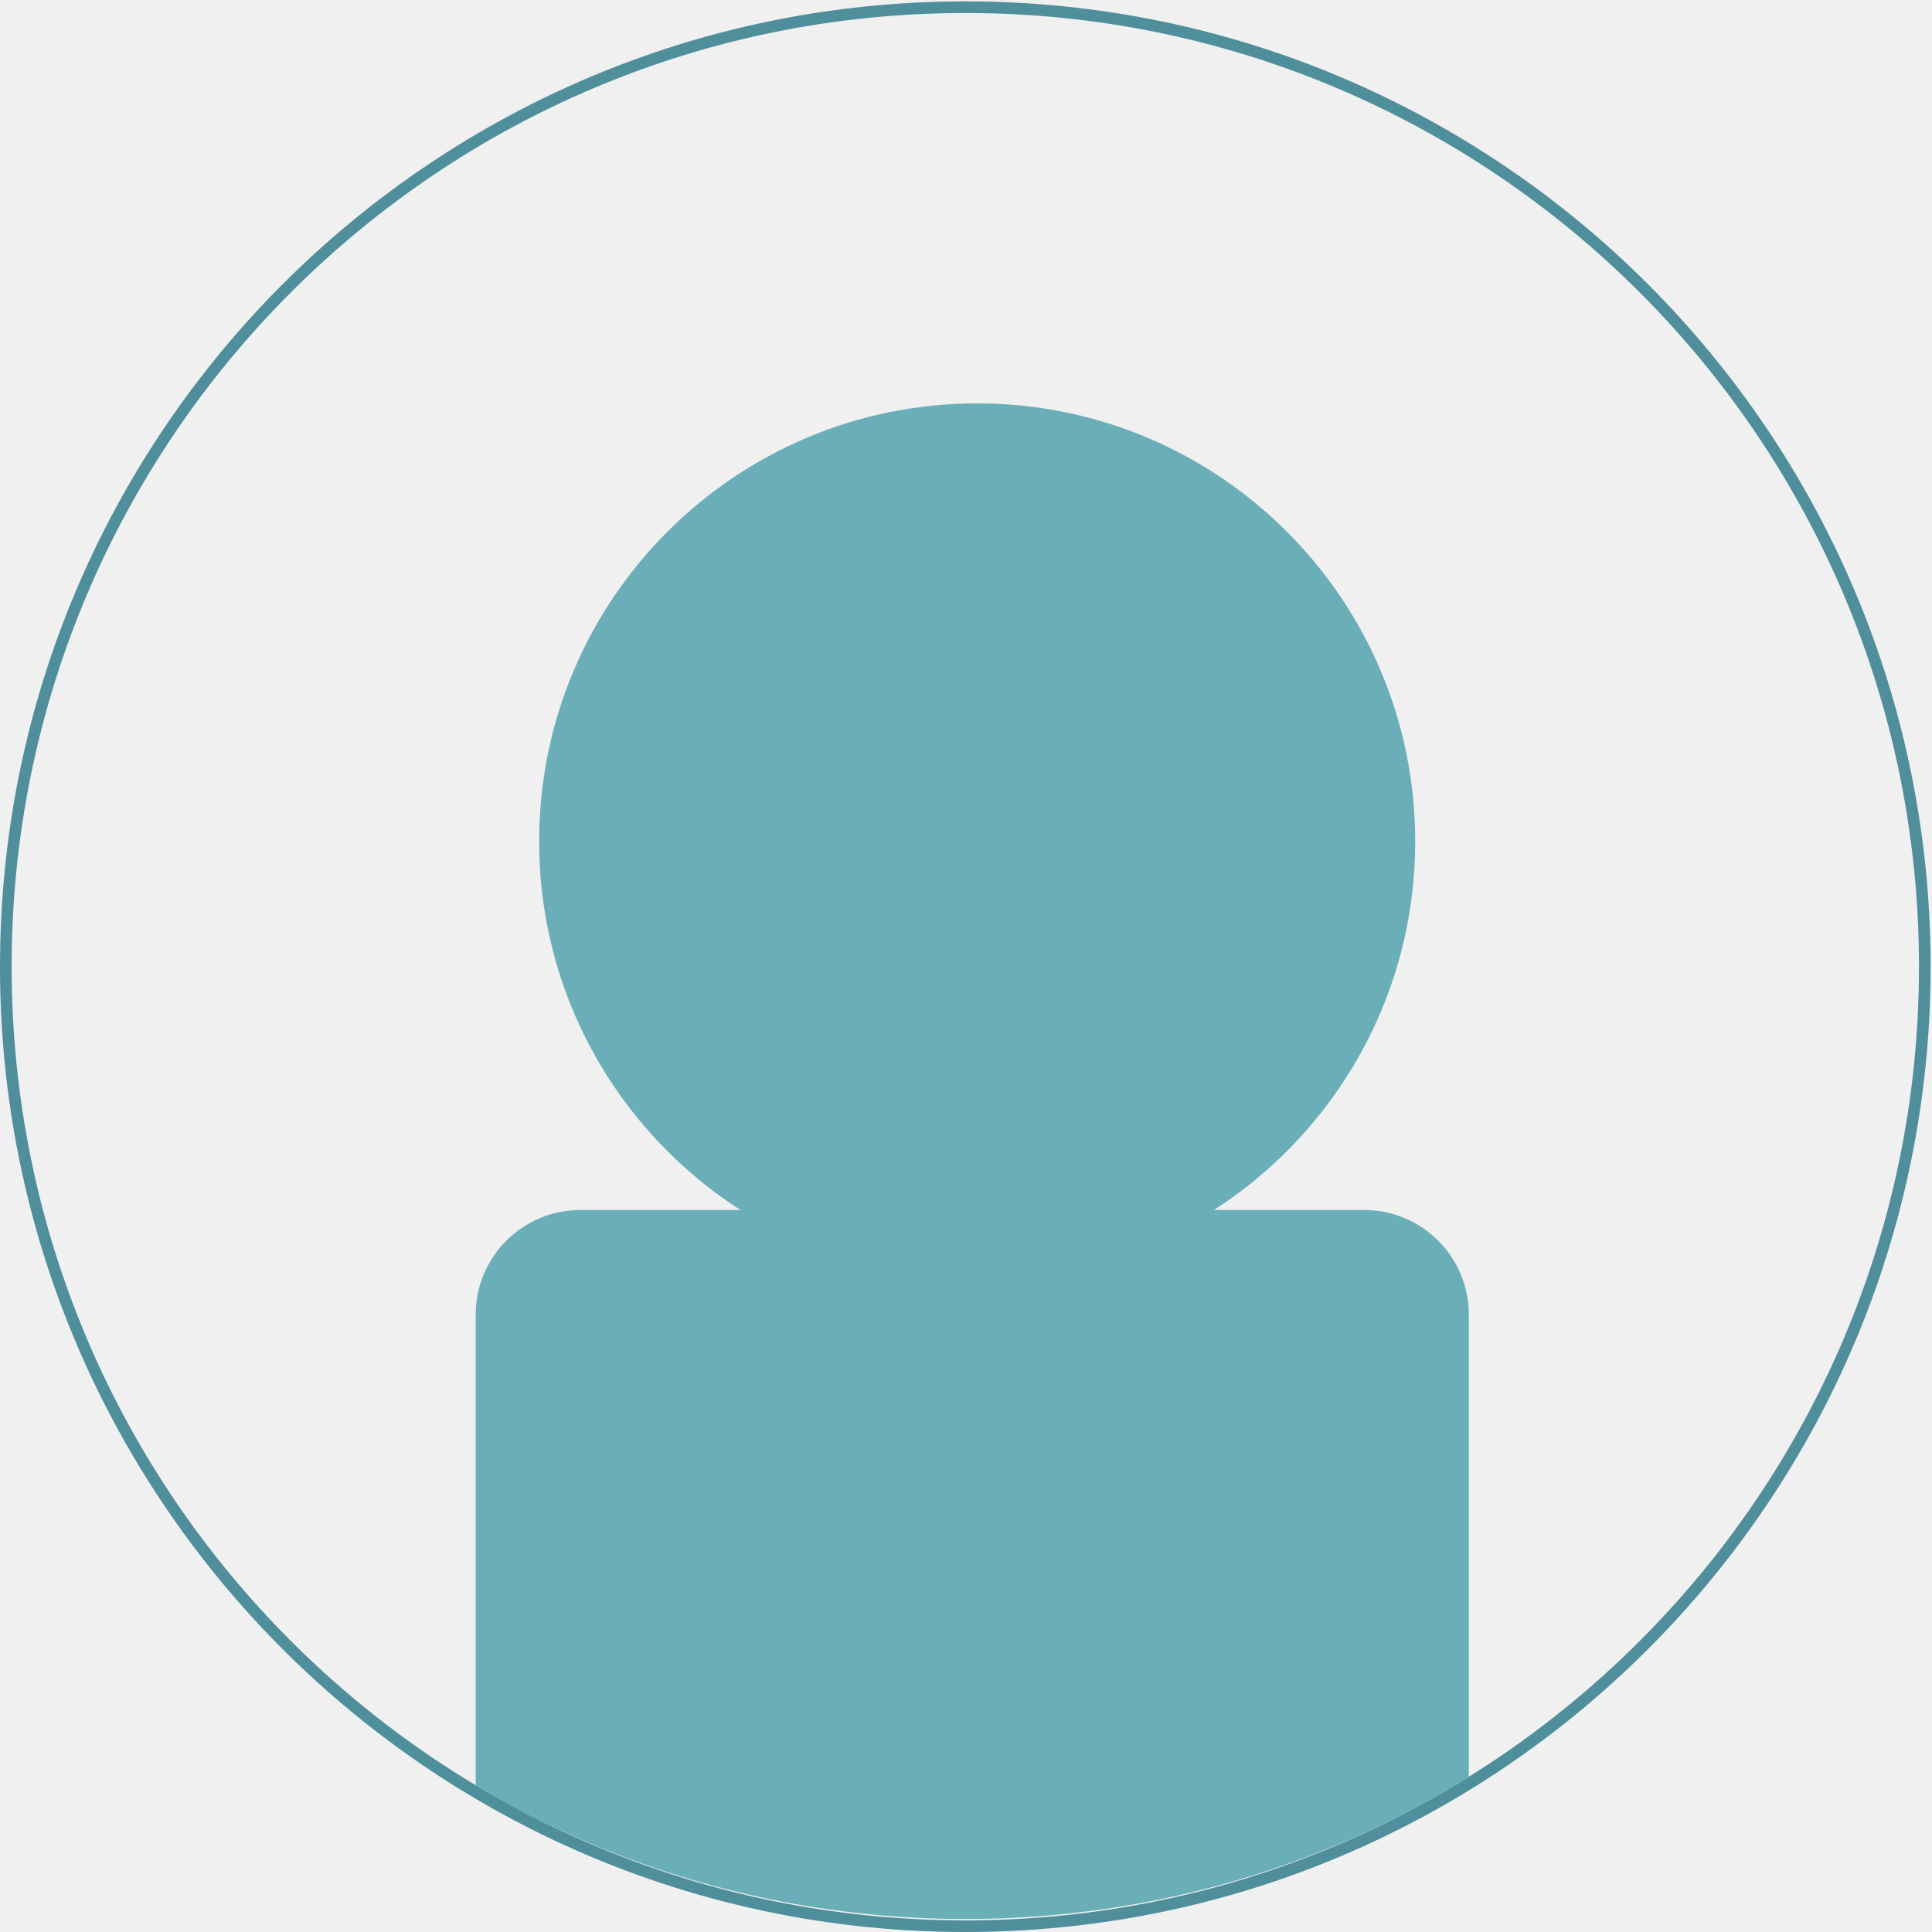
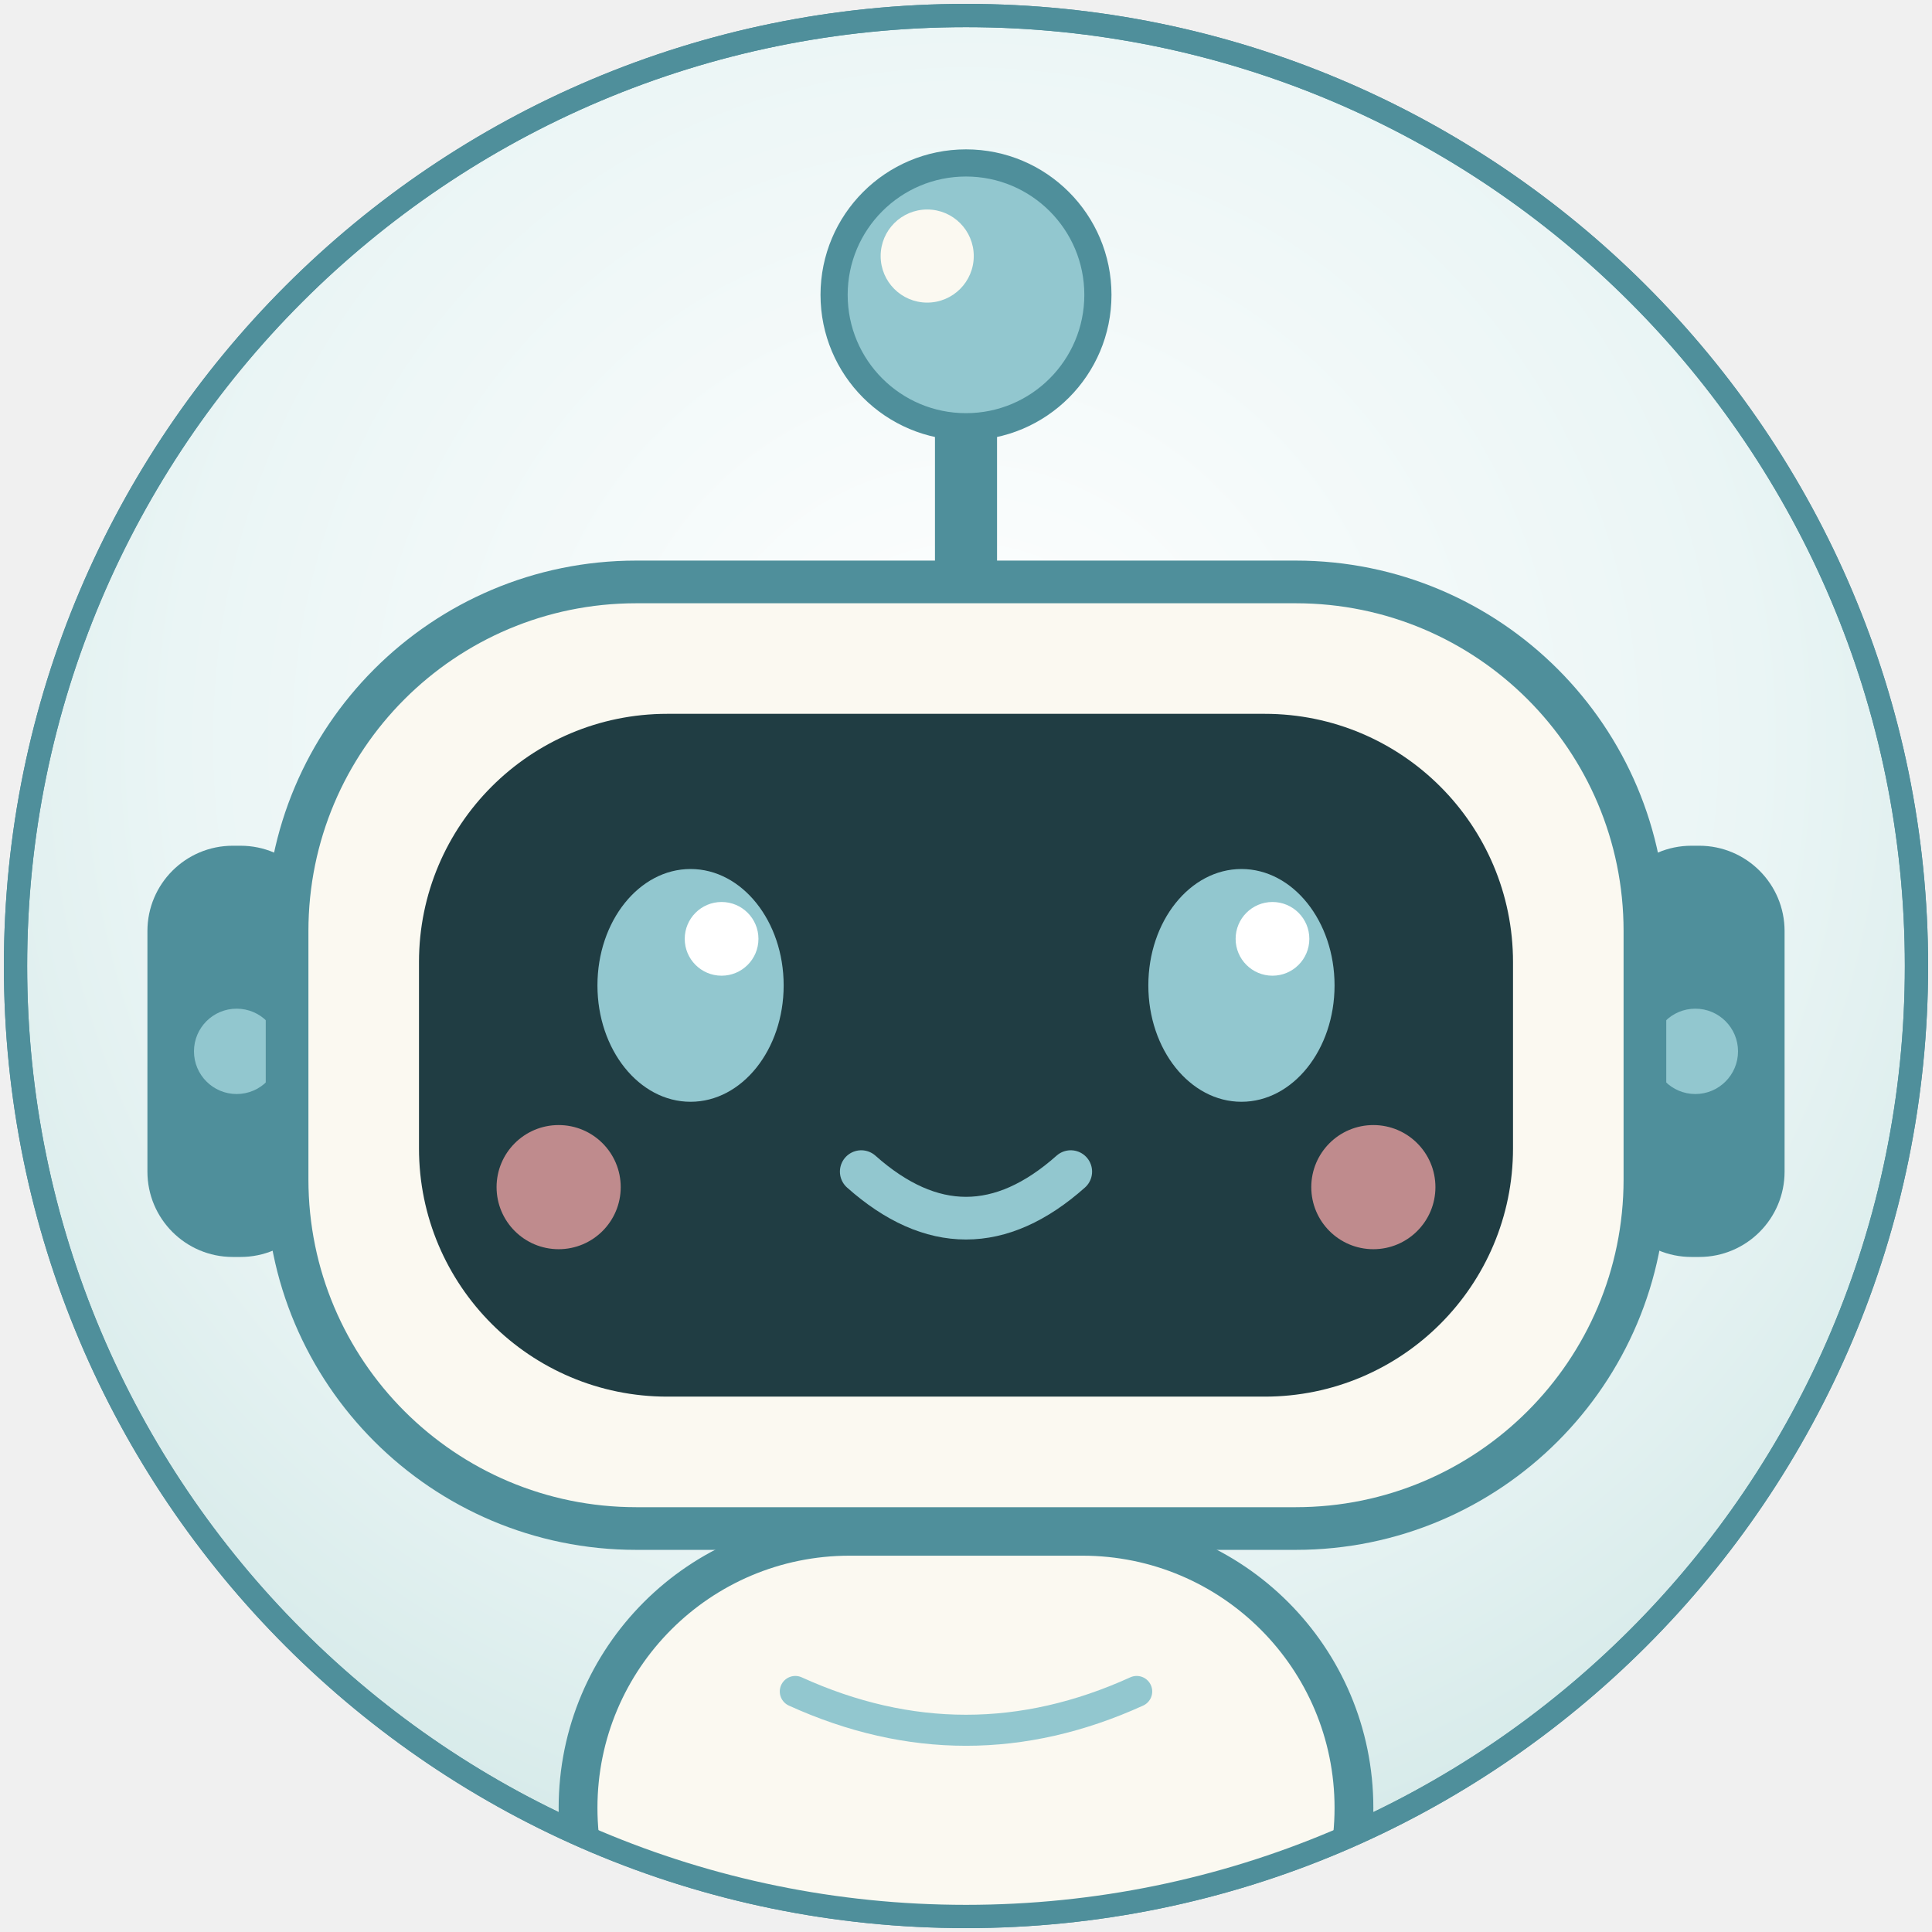
<svg xmlns="http://www.w3.org/2000/svg" width="498" height="498" viewBox="0 0 498 498" fill="none">
-   <path d="M496.146 249.177C496.146 385.77 385.416 496.5 248.823 496.5C112.23 496.5 1.5 385.77 1.5 249.177C1.5 112.584 112.23 1.854 248.823 1.854C385.416 1.854 496.146 112.584 496.146 249.177Z" stroke-width="3" stroke="#4F8F9B" />
-   <circle cx="251.88" cy="216.886" r="112.907" fill="#6AAEB8" />
-   <mask id="mask0_79_381" style="mask-type:alpha" maskUnits="userSpaceOnUse" x="0" y="-3" width="498" height="498">
-     <path d="M496.146 245.823C496.146 382.416 385.416 493.146 248.823 493.146C112.23 493.146 1.5 382.416 1.5 245.823C1.5 109.23 112.23 -1.5 248.823 -1.5C385.416 -1.5 496.146 109.23 496.146 245.823Z" fill="#FBF9F1" stroke-width="3" stroke="#4F8F9B" />
-   </mask>
-   <g mask="url(#mask0_79_381)">
-     <rect x="122.614" y="311.89" width="255.996" height="222.459" rx="27" fill="#6AAEB8" />
+   <defs>
+     <clipPath id="avatarCircle">
+       <circle cx="249" cy="249" r="244" />
+     </clipPath>
+     <radialGradient id="avatarBg" cx="50%" cy="38%" r="65%">
+       <stop offset="0%" stop-color="#FFFFFF" />
+       <stop offset="65%" stop-color="#EAF5F5" />
+       <stop offset="100%" stop-color="#D4E9E8" />
+     </radialGradient>
+   </defs>
+   <circle cx="249" cy="249" r="245" fill="url(#avatarBg)" stroke="#4F8F9B" stroke-width="6" />
+   <g clip-path="url(#avatarCircle)">
+     <rect x="149" y="396" width="200" height="140" rx="70" fill="#FBF9F1" stroke="#4F8F9B" stroke-width="10" />
+     <path d="M 205 436 Q 249 456 293 436" stroke="#92C7CF" stroke-width="8" stroke-linecap="round" fill="none" />
+     <line x1="249" y1="156" x2="249" y2="92" stroke="#4F8F9B" stroke-width="16" stroke-linecap="round" />
+     <circle cx="249" cy="76" r="34" fill="#92C7CF" stroke="#4F8F9B" stroke-width="7" />
+     <circle cx="239" cy="66" r="12" fill="#FBF9F1" />
+     <rect x="38" y="218" width="46" height="106" rx="22" fill="#4F8F9B" />
+     <circle cx="61" cy="271" r="11" fill="#92C7CF" />
+     <rect x="414" y="218" width="46" height="106" rx="22" fill="#4F8F9B" />
+     <circle cx="437" cy="271" r="11" fill="#92C7CF" />
+     <rect x="74" y="150" width="350" height="244" rx="90" fill="#FBF9F1" stroke="#4F8F9B" stroke-width="11" />
+     <rect x="108" y="184" width="282" height="176" rx="64" fill="#203D43" />
+     <circle cx="144" cy="306" r="16" fill="#F4A5A5" opacity="0.75" />
+     <circle cx="354" cy="306" r="16" fill="#F4A5A5" opacity="0.75" />
+     <ellipse cx="178" cy="254" rx="24" ry="30" fill="#92C7CF" />
+     <circle cx="186" cy="242" r="9.5" fill="#FFFFFF" />
+     <ellipse cx="320" cy="254" rx="24" ry="30" fill="#92C7CF" />
+     <circle cx="328" cy="242" r="9.5" fill="#FFFFFF" />
+     <path d="M 222 302 Q 249 326 276 302" stroke="#92C7CF" stroke-width="11" stroke-linecap="round" fill="none" />
  </g>
+   <circle cx="249" cy="249" r="245" fill="none" stroke="#4F8F9B" stroke-width="6" />
</svg>
